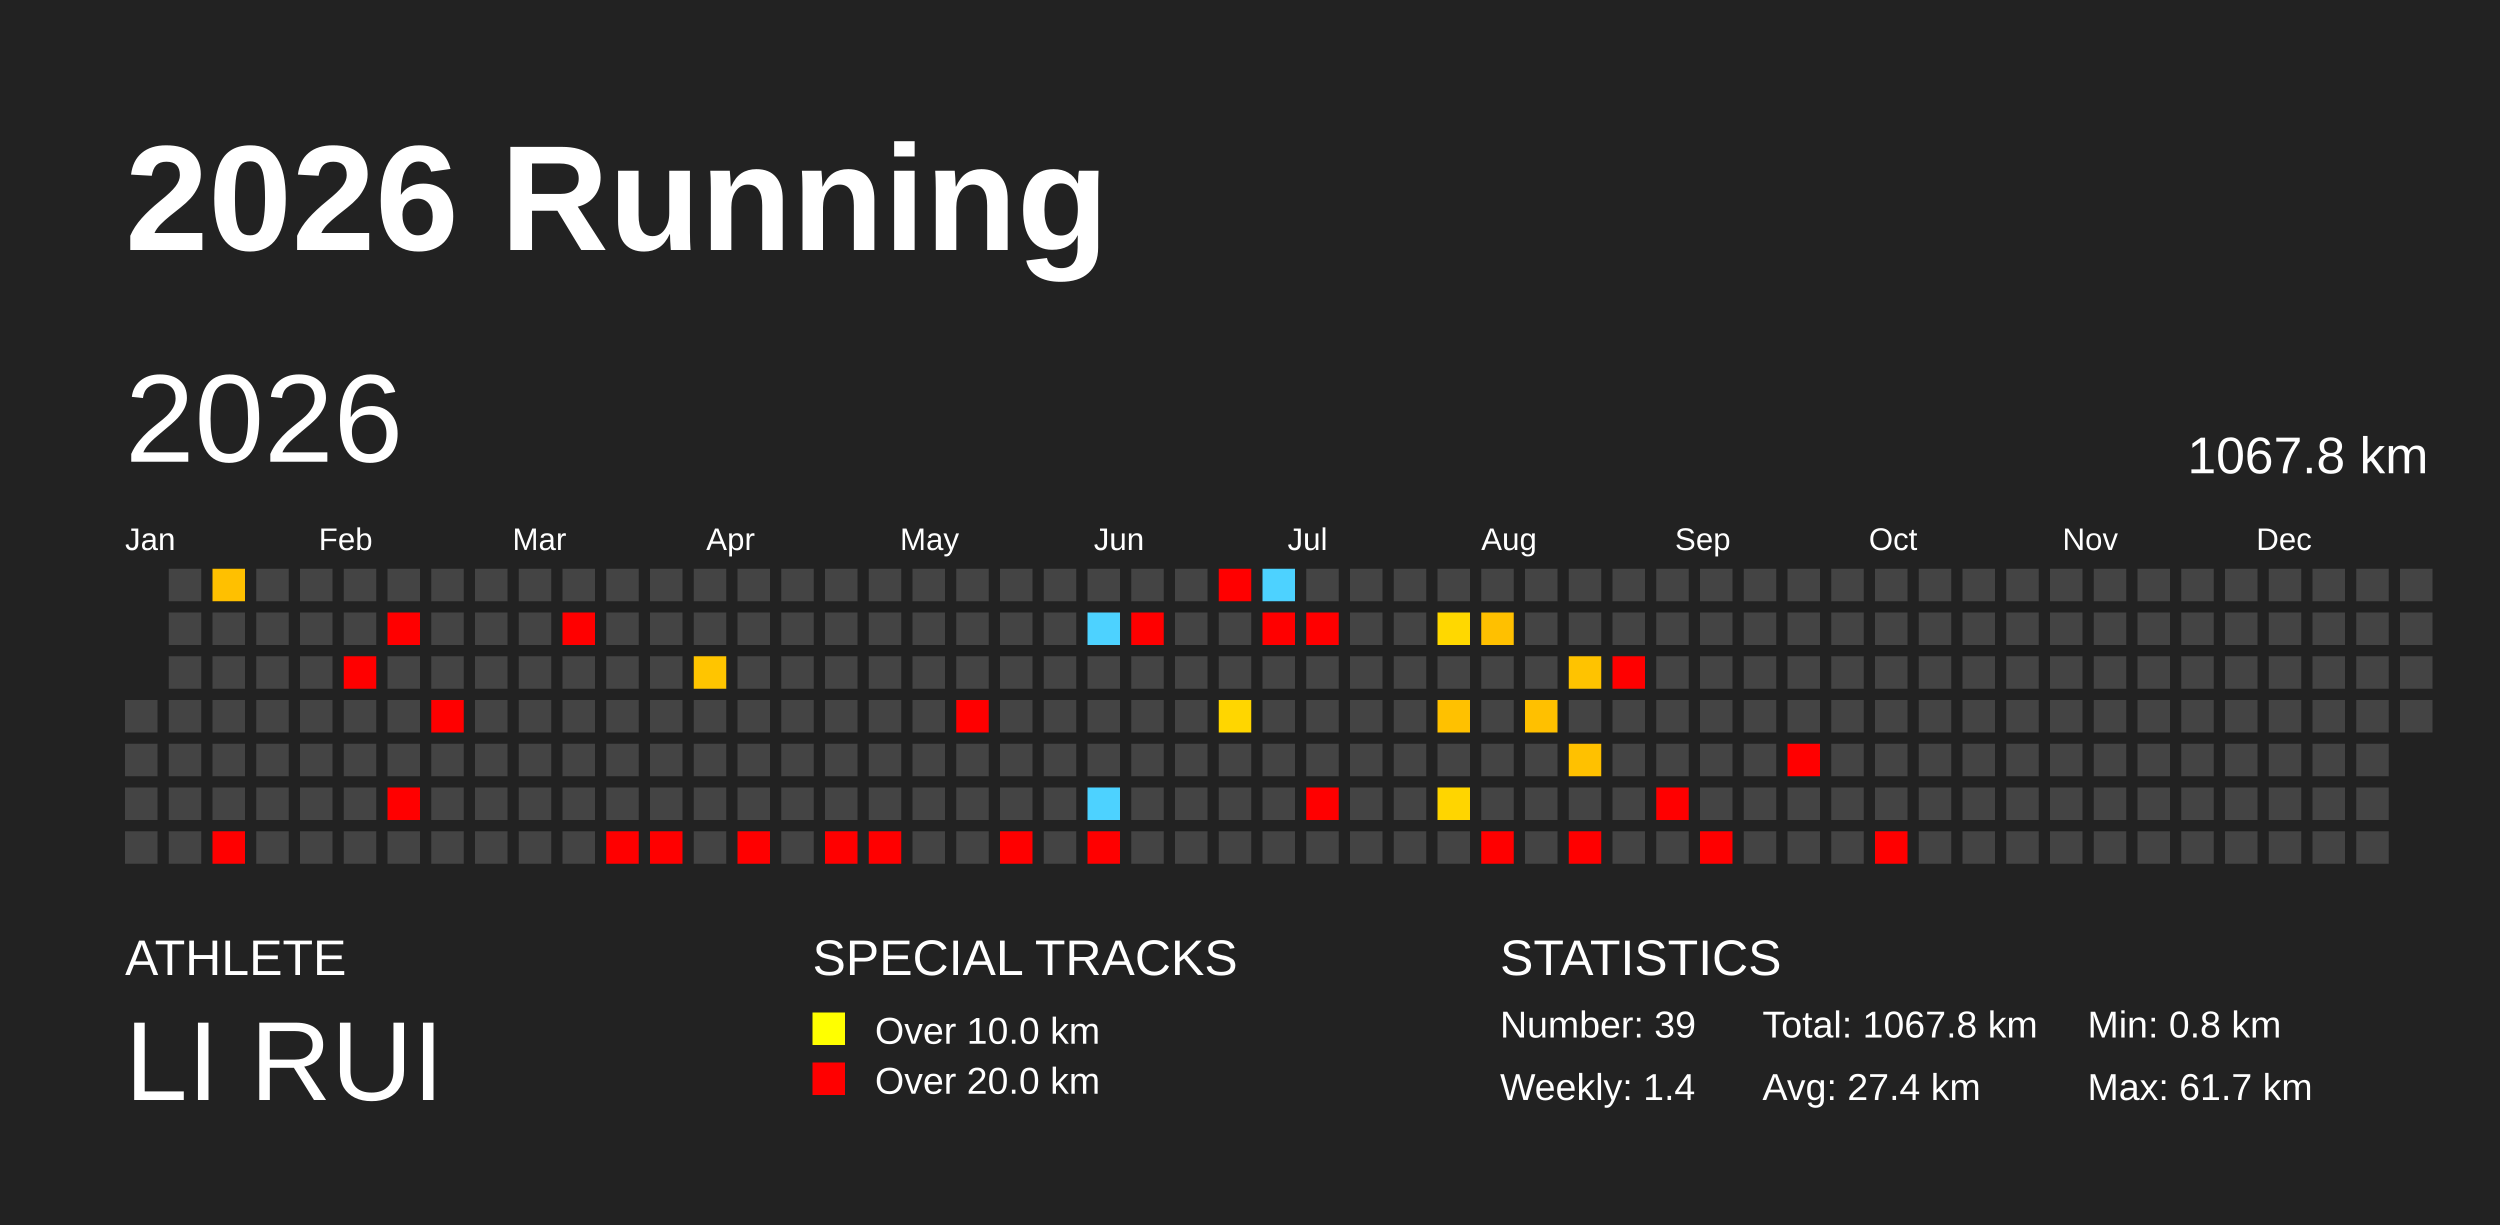
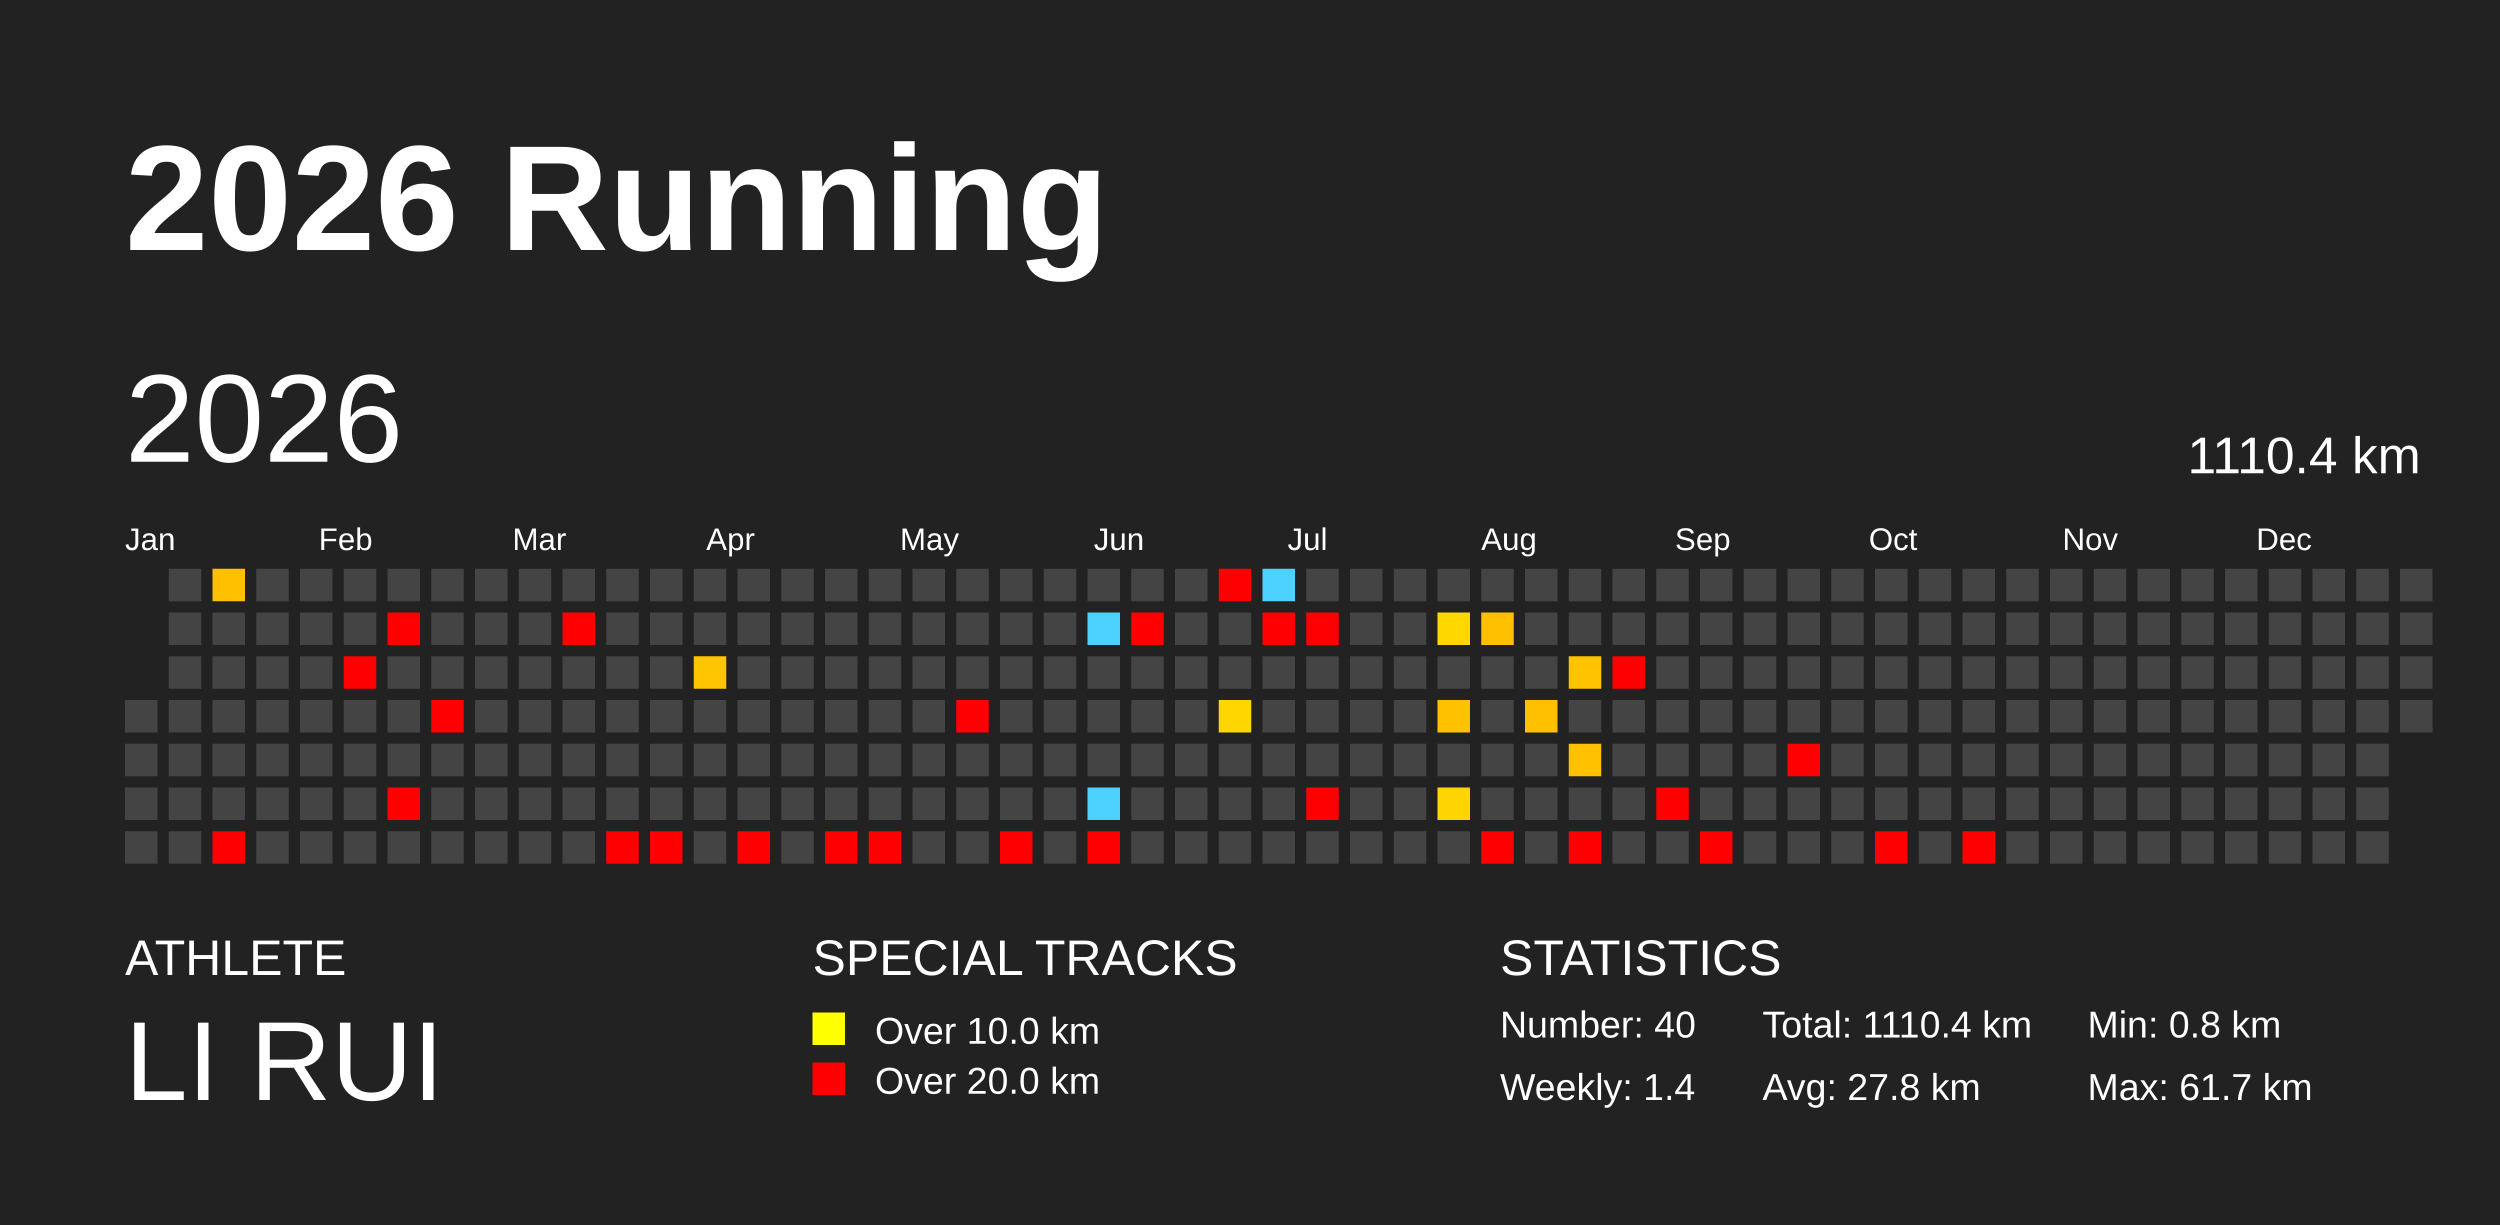
<svg xmlns="http://www.w3.org/2000/svg" baseProfile="full" height="98mm" version="1.1" viewBox="0,0,200,98" width="200mm">
  <defs />
  <rect fill="#222222" height="98" width="200" x="0" y="0" />
  <text fill="#FFFFFF" style="font-size:12px; font-family:Arial; font-weight:bold;" x="10" y="20">2026 Running</text>
  <text fill="#FFFFFF" style="font-size:4px; font-family:Arial" x="10" y="78">ATHLETE</text>
  <text fill="#FFFFFF" style="font-size:9px; font-family:Arial" x="10" y="88">LI RUI</text>
  <text fill="#FFFFFF" style="font-size:4px; font-family:Arial" x="65" y="78">SPECIAL TRACKS</text>
  <rect fill="yellow" height="2.6" width="2.6" x="65" y="81" />
  <text fill="#FFFFFF" style="font-size:3px; font-family:Arial" x="70" y="83.5">Over 10.0 km</text>
  <rect fill="red" height="2.6" width="2.6" x="65" y="85" />
  <text fill="#FFFFFF" style="font-size:3px; font-family:Arial" x="70" y="87.5">Over 20.0 km</text>
  <text fill="#FFFFFF" style="font-size:4px; font-family:Arial" x="120" y="78">STATISTICS</text>
-   <text fill="#FFFFFF" style="font-size:3px; font-family:Arial" x="120" y="83">Number: 39</text>
+   <text fill="#FFFFFF" style="font-size:3px; font-family:Arial" x="120" y="83">Number: 40</text>
  <text fill="#FFFFFF" style="font-size:3px; font-family:Arial" x="120" y="88">Weekly: 1.4</text>
-   <text fill="#FFFFFF" style="font-size:3px; font-family:Arial" x="141" y="83">Total: 1067.8 km</text>
-   <text fill="#FFFFFF" style="font-size:3px; font-family:Arial" x="141" y="88">Avg: 27.4 km</text>
+   <text fill="#FFFFFF" style="font-size:3px; font-family:Arial" x="141" y="83">Total: 1110.4 km</text>
+   <text fill="#FFFFFF" style="font-size:3px; font-family:Arial" x="141" y="88">Avg: 27.8 km</text>
  <text fill="#FFFFFF" style="font-size:3px; font-family:Arial" x="167" y="83">Min: 0.8 km</text>
  <text fill="#FFFFFF" style="font-size:3px; font-family:Arial" x="167" y="88">Max: 61.7 km</text>
  <text dominant-baseline="hanging" fill="#FFFFFF" style="font-size:10.0px; font-family:Arial;" x="10" y="30">2026</text>
-   <text dominant-baseline="hanging" fill="#FFFFFF" style="font-size:4.125px; font-family:Arial;" x="175" y="35">1067.8 km</text>
+   <text dominant-baseline="hanging" fill="#FFFFFF" style="font-size:4.125px; font-family:Arial;" x="175" y="35">1110.4 km</text>
  <text fill="#FFFFFF" style="font-size:2.5px; font-family:Arial" x="10.0" y="44">Jan</text>
  <text fill="#FFFFFF" style="font-size:2.5px; font-family:Arial" x="25.5" y="44">Feb</text>
  <text fill="#FFFFFF" style="font-size:2.5px; font-family:Arial" x="41.0" y="44">Mar</text>
  <text fill="#FFFFFF" style="font-size:2.5px; font-family:Arial" x="56.5" y="44">Apr</text>
  <text fill="#FFFFFF" style="font-size:2.5px; font-family:Arial" x="72.0" y="44">May</text>
  <text fill="#FFFFFF" style="font-size:2.5px; font-family:Arial" x="87.5" y="44">Jun</text>
  <text fill="#FFFFFF" style="font-size:2.5px; font-family:Arial" x="103.0" y="44">Jul</text>
  <text fill="#FFFFFF" style="font-size:2.5px; font-family:Arial" x="118.5" y="44">Aug</text>
  <text fill="#FFFFFF" style="font-size:2.5px; font-family:Arial" x="134.0" y="44">Sep</text>
  <text fill="#FFFFFF" style="font-size:2.5px; font-family:Arial" x="149.5" y="44">Oct</text>
  <text fill="#FFFFFF" style="font-size:2.5px; font-family:Arial" x="165.0" y="44">Nov</text>
  <text fill="#FFFFFF" style="font-size:2.5px; font-family:Arial" x="180.5" y="44">Dec</text>
  <rect fill="#444444" height="2.6" width="2.6" x="10.0" y="56.0" />
  <rect fill="#444444" height="2.6" width="2.6" x="10.0" y="59.5" />
  <rect fill="#444444" height="2.6" width="2.6" x="10.0" y="63.0" />
  <rect fill="#444444" height="2.6" width="2.6" x="10.0" y="66.5" />
  <rect fill="#444444" height="2.6" width="2.6" x="13.5" y="45.5" />
  <rect fill="#444444" height="2.6" width="2.6" x="13.5" y="49.0" />
  <rect fill="#444444" height="2.6" width="2.6" x="13.5" y="52.5" />
  <rect fill="#444444" height="2.6" width="2.6" x="13.5" y="56.0" />
  <rect fill="#444444" height="2.6" width="2.6" x="13.5" y="59.5" />
  <rect fill="#444444" height="2.6" width="2.6" x="13.5" y="63.0" />
  <rect fill="#444444" height="2.6" width="2.6" x="13.5" y="66.5" />
  <rect fill="#ffc000" height="2.6" width="2.6" x="17.0" y="45.5" />
  <rect fill="#444444" height="2.6" width="2.6" x="17.0" y="49.0" />
  <rect fill="#444444" height="2.6" width="2.6" x="17.0" y="52.5" />
  <rect fill="#444444" height="2.6" width="2.6" x="17.0" y="56.0" />
  <rect fill="#444444" height="2.6" width="2.6" x="17.0" y="59.5" />
  <rect fill="#444444" height="2.6" width="2.6" x="17.0" y="63.0" />
  <rect fill="red" height="2.6" width="2.6" x="17.0" y="66.5" />
  <rect fill="#444444" height="2.6" width="2.6" x="20.5" y="45.5" />
  <rect fill="#444444" height="2.6" width="2.6" x="20.5" y="49.0" />
  <rect fill="#444444" height="2.6" width="2.6" x="20.5" y="52.5" />
  <rect fill="#444444" height="2.6" width="2.6" x="20.5" y="56.0" />
  <rect fill="#444444" height="2.6" width="2.6" x="20.5" y="59.5" />
  <rect fill="#444444" height="2.6" width="2.6" x="20.5" y="63.0" />
  <rect fill="#444444" height="2.6" width="2.6" x="20.5" y="66.5" />
  <rect fill="#444444" height="2.6" width="2.6" x="24.0" y="45.5" />
  <rect fill="#444444" height="2.6" width="2.6" x="24.0" y="49.0" />
  <rect fill="#444444" height="2.6" width="2.6" x="24.0" y="52.5" />
  <rect fill="#444444" height="2.6" width="2.6" x="24.0" y="56.0" />
  <rect fill="#444444" height="2.6" width="2.6" x="24.0" y="59.5" />
  <rect fill="#444444" height="2.6" width="2.6" x="24.0" y="63.0" />
  <rect fill="#444444" height="2.6" width="2.6" x="24.0" y="66.5" />
  <rect fill="#444444" height="2.6" width="2.6" x="27.5" y="45.5" />
  <rect fill="#444444" height="2.6" width="2.6" x="27.5" y="49.0" />
  <rect fill="red" height="2.6" width="2.6" x="27.5" y="52.5" />
  <rect fill="#444444" height="2.6" width="2.6" x="27.5" y="56.0" />
  <rect fill="#444444" height="2.6" width="2.6" x="27.5" y="59.5" />
  <rect fill="#444444" height="2.6" width="2.6" x="27.5" y="63.0" />
  <rect fill="#444444" height="2.6" width="2.6" x="27.5" y="66.5" />
  <rect fill="#444444" height="2.6" width="2.6" x="31.0" y="45.5" />
  <rect fill="red" height="2.6" width="2.6" x="31.0" y="49.0" />
  <rect fill="#444444" height="2.6" width="2.6" x="31.0" y="52.5" />
  <rect fill="#444444" height="2.6" width="2.6" x="31.0" y="56.0" />
  <rect fill="#444444" height="2.6" width="2.6" x="31.0" y="59.5" />
  <rect fill="red" height="2.6" width="2.6" x="31.0" y="63.0" />
  <rect fill="#444444" height="2.6" width="2.6" x="31.0" y="66.5" />
  <rect fill="#444444" height="2.6" width="2.6" x="34.5" y="45.5" />
  <rect fill="#444444" height="2.6" width="2.6" x="34.5" y="49.0" />
  <rect fill="#444444" height="2.6" width="2.6" x="34.5" y="52.5" />
  <rect fill="red" height="2.6" width="2.6" x="34.5" y="56.0" />
  <rect fill="#444444" height="2.6" width="2.6" x="34.5" y="59.5" />
  <rect fill="#444444" height="2.6" width="2.6" x="34.5" y="63.0" />
  <rect fill="#444444" height="2.6" width="2.6" x="34.5" y="66.5" />
  <rect fill="#444444" height="2.6" width="2.6" x="38.0" y="45.5" />
  <rect fill="#444444" height="2.6" width="2.6" x="38.0" y="49.0" />
  <rect fill="#444444" height="2.6" width="2.6" x="38.0" y="52.5" />
  <rect fill="#444444" height="2.6" width="2.6" x="38.0" y="56.0" />
  <rect fill="#444444" height="2.6" width="2.6" x="38.0" y="59.5" />
  <rect fill="#444444" height="2.6" width="2.6" x="38.0" y="63.0" />
  <rect fill="#444444" height="2.6" width="2.6" x="38.0" y="66.5" />
  <rect fill="#444444" height="2.6" width="2.6" x="41.5" y="45.5" />
  <rect fill="#444444" height="2.6" width="2.6" x="41.5" y="49.0" />
  <rect fill="#444444" height="2.6" width="2.6" x="41.5" y="52.5" />
  <rect fill="#444444" height="2.6" width="2.6" x="41.5" y="56.0" />
  <rect fill="#444444" height="2.6" width="2.6" x="41.5" y="59.5" />
  <rect fill="#444444" height="2.6" width="2.6" x="41.5" y="63.0" />
  <rect fill="#444444" height="2.6" width="2.6" x="41.5" y="66.5" />
  <rect fill="#444444" height="2.6" width="2.6" x="45.0" y="45.5" />
  <rect fill="red" height="2.6" width="2.6" x="45.0" y="49.0" />
  <rect fill="#444444" height="2.6" width="2.6" x="45.0" y="52.5" />
  <rect fill="#444444" height="2.6" width="2.6" x="45.0" y="56.0" />
  <rect fill="#444444" height="2.6" width="2.6" x="45.0" y="59.5" />
  <rect fill="#444444" height="2.6" width="2.6" x="45.0" y="63.0" />
  <rect fill="#444444" height="2.6" width="2.6" x="45.0" y="66.5" />
  <rect fill="#444444" height="2.6" width="2.6" x="48.5" y="45.5" />
  <rect fill="#444444" height="2.6" width="2.6" x="48.5" y="49.0" />
  <rect fill="#444444" height="2.6" width="2.6" x="48.5" y="52.5" />
  <rect fill="#444444" height="2.6" width="2.6" x="48.5" y="56.0" />
  <rect fill="#444444" height="2.6" width="2.6" x="48.5" y="59.5" />
  <rect fill="#444444" height="2.6" width="2.6" x="48.5" y="63.0" />
  <rect fill="red" height="2.6" width="2.6" x="48.5" y="66.5" />
  <rect fill="#444444" height="2.6" width="2.6" x="52.0" y="45.5" />
  <rect fill="#444444" height="2.6" width="2.6" x="52.0" y="49.0" />
  <rect fill="#444444" height="2.6" width="2.6" x="52.0" y="52.5" />
  <rect fill="#444444" height="2.6" width="2.6" x="52.0" y="56.0" />
  <rect fill="#444444" height="2.6" width="2.6" x="52.0" y="59.5" />
  <rect fill="#444444" height="2.6" width="2.6" x="52.0" y="63.0" />
  <rect fill="red" height="2.6" width="2.6" x="52.0" y="66.5" />
  <rect fill="#444444" height="2.6" width="2.6" x="55.5" y="45.5" />
  <rect fill="#444444" height="2.6" width="2.6" x="55.5" y="49.0" />
  <rect fill="#ffc500" height="2.6" width="2.6" x="55.5" y="52.5" />
  <rect fill="#444444" height="2.6" width="2.6" x="55.5" y="56.0" />
  <rect fill="#444444" height="2.6" width="2.6" x="55.5" y="59.5" />
  <rect fill="#444444" height="2.6" width="2.6" x="55.5" y="63.0" />
  <rect fill="#444444" height="2.6" width="2.6" x="55.5" y="66.5" />
  <rect fill="#444444" height="2.6" width="2.6" x="59.0" y="45.5" />
  <rect fill="#444444" height="2.6" width="2.6" x="59.0" y="49.0" />
  <rect fill="#444444" height="2.6" width="2.6" x="59.0" y="52.5" />
  <rect fill="#444444" height="2.6" width="2.6" x="59.0" y="56.0" />
  <rect fill="#444444" height="2.6" width="2.6" x="59.0" y="59.5" />
  <rect fill="#444444" height="2.6" width="2.6" x="59.0" y="63.0" />
  <rect fill="red" height="2.6" width="2.6" x="59.0" y="66.5" />
  <rect fill="#444444" height="2.6" width="2.6" x="62.5" y="45.5" />
  <rect fill="#444444" height="2.6" width="2.6" x="62.5" y="49.0" />
  <rect fill="#444444" height="2.6" width="2.6" x="62.5" y="52.5" />
  <rect fill="#444444" height="2.6" width="2.6" x="62.5" y="56.0" />
  <rect fill="#444444" height="2.6" width="2.6" x="62.5" y="59.5" />
  <rect fill="#444444" height="2.6" width="2.6" x="62.5" y="63.0" />
  <rect fill="#444444" height="2.6" width="2.6" x="62.5" y="66.5" />
  <rect fill="#444444" height="2.6" width="2.6" x="66.0" y="45.5" />
  <rect fill="#444444" height="2.6" width="2.6" x="66.0" y="49.0" />
  <rect fill="#444444" height="2.6" width="2.6" x="66.0" y="52.5" />
  <rect fill="#444444" height="2.6" width="2.6" x="66.0" y="56.0" />
  <rect fill="#444444" height="2.6" width="2.6" x="66.0" y="59.5" />
  <rect fill="#444444" height="2.6" width="2.6" x="66.0" y="63.0" />
  <rect fill="red" height="2.6" width="2.6" x="66.0" y="66.5" />
  <rect fill="#444444" height="2.6" width="2.6" x="69.5" y="45.5" />
  <rect fill="#444444" height="2.6" width="2.6" x="69.5" y="49.0" />
  <rect fill="#444444" height="2.6" width="2.6" x="69.5" y="52.5" />
  <rect fill="#444444" height="2.6" width="2.6" x="69.5" y="56.0" />
  <rect fill="#444444" height="2.6" width="2.6" x="69.5" y="59.5" />
  <rect fill="#444444" height="2.6" width="2.6" x="69.5" y="63.0" />
  <rect fill="red" height="2.6" width="2.6" x="69.5" y="66.5" />
  <rect fill="#444444" height="2.6" width="2.6" x="73.0" y="45.5" />
  <rect fill="#444444" height="2.6" width="2.6" x="73.0" y="49.0" />
  <rect fill="#444444" height="2.6" width="2.6" x="73.0" y="52.5" />
  <rect fill="#444444" height="2.6" width="2.6" x="73.0" y="56.0" />
  <rect fill="#444444" height="2.6" width="2.6" x="73.0" y="59.5" />
  <rect fill="#444444" height="2.6" width="2.6" x="73.0" y="63.0" />
  <rect fill="#444444" height="2.6" width="2.6" x="73.0" y="66.5" />
  <rect fill="#444444" height="2.6" width="2.6" x="76.5" y="45.5" />
  <rect fill="#444444" height="2.6" width="2.6" x="76.5" y="49.0" />
  <rect fill="#444444" height="2.6" width="2.6" x="76.5" y="52.5" />
  <rect fill="red" height="2.6" width="2.6" x="76.5" y="56.0" />
  <rect fill="#444444" height="2.6" width="2.6" x="76.5" y="59.5" />
  <rect fill="#444444" height="2.6" width="2.6" x="76.5" y="63.0" />
  <rect fill="#444444" height="2.6" width="2.6" x="76.5" y="66.5" />
  <rect fill="#444444" height="2.6" width="2.6" x="80.0" y="45.5" />
  <rect fill="#444444" height="2.6" width="2.6" x="80.0" y="49.0" />
  <rect fill="#444444" height="2.6" width="2.6" x="80.0" y="52.5" />
  <rect fill="#444444" height="2.6" width="2.6" x="80.0" y="56.0" />
  <rect fill="#444444" height="2.6" width="2.6" x="80.0" y="59.5" />
  <rect fill="#444444" height="2.6" width="2.6" x="80.0" y="63.0" />
  <rect fill="red" height="2.6" width="2.6" x="80.0" y="66.5" />
  <rect fill="#444444" height="2.6" width="2.6" x="83.5" y="45.5" />
  <rect fill="#444444" height="2.6" width="2.6" x="83.5" y="49.0" />
  <rect fill="#444444" height="2.6" width="2.6" x="83.5" y="52.5" />
  <rect fill="#444444" height="2.6" width="2.6" x="83.5" y="56.0" />
  <rect fill="#444444" height="2.6" width="2.6" x="83.5" y="59.5" />
  <rect fill="#444444" height="2.6" width="2.6" x="83.5" y="63.0" />
  <rect fill="#444444" height="2.6" width="2.6" x="83.5" y="66.5" />
  <rect fill="#444444" height="2.6" width="2.6" x="87.0" y="45.5" />
  <rect fill="#4dd2ff" height="2.6" width="2.6" x="87.0" y="49.0" />
  <rect fill="#444444" height="2.6" width="2.6" x="87.0" y="52.5" />
  <rect fill="#444444" height="2.6" width="2.6" x="87.0" y="56.0" />
  <rect fill="#444444" height="2.6" width="2.6" x="87.0" y="59.5" />
  <rect fill="#4dd2ff" height="2.6" width="2.6" x="87.0" y="63.0" />
  <rect fill="red" height="2.6" width="2.6" x="87.0" y="66.5" />
  <rect fill="#444444" height="2.6" width="2.6" x="90.5" y="45.5" />
  <rect fill="red" height="2.6" width="2.6" x="90.5" y="49.0" />
  <rect fill="#444444" height="2.6" width="2.6" x="90.5" y="52.5" />
  <rect fill="#444444" height="2.6" width="2.6" x="90.5" y="56.0" />
  <rect fill="#444444" height="2.6" width="2.6" x="90.5" y="59.5" />
  <rect fill="#444444" height="2.6" width="2.6" x="90.5" y="63.0" />
  <rect fill="#444444" height="2.6" width="2.6" x="90.5" y="66.5" />
  <rect fill="#444444" height="2.6" width="2.6" x="94.0" y="45.5" />
  <rect fill="#444444" height="2.6" width="2.6" x="94.0" y="49.0" />
  <rect fill="#444444" height="2.6" width="2.6" x="94.0" y="52.5" />
  <rect fill="#444444" height="2.6" width="2.6" x="94.0" y="56.0" />
  <rect fill="#444444" height="2.6" width="2.6" x="94.0" y="59.5" />
  <rect fill="#444444" height="2.6" width="2.6" x="94.0" y="63.0" />
  <rect fill="#444444" height="2.6" width="2.6" x="94.0" y="66.5" />
  <rect fill="red" height="2.6" width="2.6" x="97.5" y="45.5" />
  <rect fill="#444444" height="2.6" width="2.6" x="97.5" y="49.0" />
  <rect fill="#444444" height="2.6" width="2.6" x="97.5" y="52.5" />
  <rect fill="#ffd600" height="2.6" width="2.6" x="97.5" y="56.0" />
  <rect fill="#444444" height="2.6" width="2.6" x="97.5" y="59.5" />
  <rect fill="#444444" height="2.6" width="2.6" x="97.5" y="63.0" />
  <rect fill="#444444" height="2.6" width="2.6" x="97.5" y="66.5" />
  <rect fill="#4dd2ff" height="2.6" width="2.6" x="101.0" y="45.5" />
  <rect fill="red" height="2.6" width="2.6" x="101.0" y="49.0" />
  <rect fill="#444444" height="2.6" width="2.6" x="101.0" y="52.5" />
  <rect fill="#444444" height="2.6" width="2.6" x="101.0" y="56.0" />
  <rect fill="#444444" height="2.6" width="2.6" x="101.0" y="59.5" />
  <rect fill="#444444" height="2.6" width="2.6" x="101.0" y="63.0" />
  <rect fill="#444444" height="2.6" width="2.6" x="101.0" y="66.5" />
  <rect fill="#444444" height="2.6" width="2.6" x="104.5" y="45.5" />
  <rect fill="red" height="2.6" width="2.6" x="104.5" y="49.0" />
  <rect fill="#444444" height="2.6" width="2.6" x="104.5" y="52.5" />
  <rect fill="#444444" height="2.6" width="2.6" x="104.5" y="56.0" />
  <rect fill="#444444" height="2.6" width="2.6" x="104.5" y="59.5" />
  <rect fill="red" height="2.6" width="2.6" x="104.5" y="63.0" />
  <rect fill="#444444" height="2.6" width="2.6" x="104.5" y="66.5" />
  <rect fill="#444444" height="2.6" width="2.6" x="108.0" y="45.5" />
  <rect fill="#444444" height="2.6" width="2.6" x="108.0" y="49.0" />
  <rect fill="#444444" height="2.6" width="2.6" x="108.0" y="52.5" />
  <rect fill="#444444" height="2.6" width="2.6" x="108.0" y="56.0" />
  <rect fill="#444444" height="2.6" width="2.6" x="108.0" y="59.5" />
  <rect fill="#444444" height="2.6" width="2.6" x="108.0" y="63.0" />
  <rect fill="#444444" height="2.6" width="2.6" x="108.0" y="66.5" />
  <rect fill="#444444" height="2.6" width="2.6" x="111.5" y="45.5" />
  <rect fill="#444444" height="2.6" width="2.6" x="111.5" y="49.0" />
  <rect fill="#444444" height="2.6" width="2.6" x="111.5" y="52.5" />
  <rect fill="#444444" height="2.6" width="2.6" x="111.5" y="56.0" />
  <rect fill="#444444" height="2.6" width="2.6" x="111.5" y="59.5" />
  <rect fill="#444444" height="2.6" width="2.6" x="111.5" y="63.0" />
  <rect fill="#444444" height="2.6" width="2.6" x="111.5" y="66.5" />
  <rect fill="#444444" height="2.6" width="2.6" x="115.0" y="45.5" />
  <rect fill="#ffd800" height="2.6" width="2.6" x="115.0" y="49.0" />
  <rect fill="#444444" height="2.6" width="2.6" x="115.0" y="52.5" />
  <rect fill="#ffc100" height="2.6" width="2.6" x="115.0" y="56.0" />
  <rect fill="#444444" height="2.6" width="2.6" x="115.0" y="59.5" />
  <rect fill="#ffd500" height="2.6" width="2.6" x="115.0" y="63.0" />
  <rect fill="#444444" height="2.6" width="2.6" x="115.0" y="66.5" />
  <rect fill="#444444" height="2.6" width="2.6" x="118.5" y="45.5" />
  <rect fill="#ffc000" height="2.6" width="2.6" x="118.5" y="49.0" />
  <rect fill="#444444" height="2.6" width="2.6" x="118.5" y="52.5" />
  <rect fill="#444444" height="2.6" width="2.6" x="118.5" y="56.0" />
  <rect fill="#444444" height="2.6" width="2.6" x="118.5" y="59.5" />
  <rect fill="#444444" height="2.6" width="2.6" x="118.5" y="63.0" />
  <rect fill="red" height="2.6" width="2.6" x="118.5" y="66.5" />
  <rect fill="#444444" height="2.6" width="2.6" x="122.0" y="45.5" />
  <rect fill="#444444" height="2.6" width="2.6" x="122.0" y="49.0" />
  <rect fill="#444444" height="2.6" width="2.6" x="122.0" y="52.5" />
  <rect fill="#ffc000" height="2.6" width="2.6" x="122.0" y="56.0" />
  <rect fill="#444444" height="2.6" width="2.6" x="122.0" y="59.5" />
  <rect fill="#444444" height="2.6" width="2.6" x="122.0" y="63.0" />
  <rect fill="#444444" height="2.6" width="2.6" x="122.0" y="66.5" />
  <rect fill="#444444" height="2.6" width="2.6" x="125.5" y="45.5" />
  <rect fill="#444444" height="2.6" width="2.6" x="125.5" y="49.0" />
  <rect fill="#ffc300" height="2.6" width="2.6" x="125.5" y="52.5" />
  <rect fill="#444444" height="2.6" width="2.6" x="125.5" y="56.0" />
  <rect fill="#ffc100" height="2.6" width="2.6" x="125.5" y="59.5" />
  <rect fill="#444444" height="2.6" width="2.6" x="125.5" y="63.0" />
  <rect fill="red" height="2.6" width="2.6" x="125.5" y="66.5" />
  <rect fill="#444444" height="2.6" width="2.6" x="129.0" y="45.5" />
  <rect fill="#444444" height="2.6" width="2.6" x="129.0" y="49.0" />
  <rect fill="red" height="2.6" width="2.6" x="129.0" y="52.5" />
  <rect fill="#444444" height="2.6" width="2.6" x="129.0" y="56.0" />
  <rect fill="#444444" height="2.6" width="2.6" x="129.0" y="59.5" />
  <rect fill="#444444" height="2.6" width="2.6" x="129.0" y="63.0" />
  <rect fill="#444444" height="2.6" width="2.6" x="129.0" y="66.5" />
  <rect fill="#444444" height="2.6" width="2.6" x="132.5" y="45.5" />
  <rect fill="#444444" height="2.6" width="2.6" x="132.5" y="49.0" />
  <rect fill="#444444" height="2.6" width="2.6" x="132.5" y="52.5" />
  <rect fill="#444444" height="2.6" width="2.6" x="132.5" y="56.0" />
  <rect fill="#444444" height="2.6" width="2.6" x="132.5" y="59.5" />
  <rect fill="red" height="2.6" width="2.6" x="132.5" y="63.0" />
  <rect fill="#444444" height="2.6" width="2.6" x="132.5" y="66.5" />
  <rect fill="#444444" height="2.6" width="2.6" x="136.0" y="45.5" />
  <rect fill="#444444" height="2.6" width="2.6" x="136.0" y="49.0" />
  <rect fill="#444444" height="2.6" width="2.6" x="136.0" y="52.5" />
  <rect fill="#444444" height="2.6" width="2.6" x="136.0" y="56.0" />
  <rect fill="#444444" height="2.6" width="2.6" x="136.0" y="59.5" />
  <rect fill="#444444" height="2.6" width="2.6" x="136.0" y="63.0" />
  <rect fill="red" height="2.6" width="2.6" x="136.0" y="66.5" />
  <rect fill="#444444" height="2.6" width="2.6" x="139.5" y="45.5" />
  <rect fill="#444444" height="2.6" width="2.6" x="139.5" y="49.0" />
  <rect fill="#444444" height="2.6" width="2.6" x="139.5" y="52.5" />
  <rect fill="#444444" height="2.6" width="2.6" x="139.5" y="56.0" />
  <rect fill="#444444" height="2.6" width="2.6" x="139.5" y="59.5" />
  <rect fill="#444444" height="2.6" width="2.6" x="139.5" y="63.0" />
  <rect fill="#444444" height="2.6" width="2.6" x="139.5" y="66.5" />
  <rect fill="#444444" height="2.6" width="2.6" x="143.0" y="45.5" />
  <rect fill="#444444" height="2.6" width="2.6" x="143.0" y="49.0" />
  <rect fill="#444444" height="2.6" width="2.6" x="143.0" y="52.5" />
  <rect fill="#444444" height="2.6" width="2.6" x="143.0" y="56.0" />
  <rect fill="red" height="2.6" width="2.6" x="143.0" y="59.5" />
  <rect fill="#444444" height="2.6" width="2.6" x="143.0" y="63.0" />
  <rect fill="#444444" height="2.6" width="2.6" x="143.0" y="66.5" />
  <rect fill="#444444" height="2.6" width="2.6" x="146.5" y="45.5" />
  <rect fill="#444444" height="2.6" width="2.6" x="146.5" y="49.0" />
  <rect fill="#444444" height="2.6" width="2.6" x="146.5" y="52.5" />
  <rect fill="#444444" height="2.6" width="2.6" x="146.5" y="56.0" />
  <rect fill="#444444" height="2.6" width="2.6" x="146.5" y="59.5" />
  <rect fill="#444444" height="2.6" width="2.6" x="146.5" y="63.0" />
  <rect fill="#444444" height="2.6" width="2.6" x="146.5" y="66.5" />
  <rect fill="#444444" height="2.6" width="2.6" x="150.0" y="45.5" />
  <rect fill="#444444" height="2.6" width="2.6" x="150.0" y="49.0" />
  <rect fill="#444444" height="2.6" width="2.6" x="150.0" y="52.5" />
  <rect fill="#444444" height="2.6" width="2.6" x="150.0" y="56.0" />
  <rect fill="#444444" height="2.6" width="2.6" x="150.0" y="59.5" />
  <rect fill="#444444" height="2.6" width="2.6" x="150.0" y="63.0" />
  <rect fill="red" height="2.6" width="2.6" x="150.0" y="66.5" />
  <rect fill="#444444" height="2.6" width="2.6" x="153.5" y="45.5" />
  <rect fill="#444444" height="2.6" width="2.6" x="153.5" y="49.0" />
  <rect fill="#444444" height="2.6" width="2.6" x="153.5" y="52.5" />
  <rect fill="#444444" height="2.6" width="2.6" x="153.5" y="56.0" />
  <rect fill="#444444" height="2.6" width="2.6" x="153.5" y="59.5" />
  <rect fill="#444444" height="2.6" width="2.6" x="153.5" y="63.0" />
  <rect fill="#444444" height="2.6" width="2.6" x="153.5" y="66.5" />
  <rect fill="#444444" height="2.6" width="2.6" x="157.0" y="45.5" />
  <rect fill="#444444" height="2.6" width="2.6" x="157.0" y="49.0" />
  <rect fill="#444444" height="2.6" width="2.6" x="157.0" y="52.5" />
  <rect fill="#444444" height="2.6" width="2.6" x="157.0" y="56.0" />
  <rect fill="#444444" height="2.6" width="2.6" x="157.0" y="59.5" />
  <rect fill="#444444" height="2.6" width="2.6" x="157.0" y="63.0" />
-   <rect fill="#444444" height="2.6" width="2.6" x="157.0" y="66.5" />
+   <rect fill="red" height="2.6" width="2.6" x="157.0" y="66.5" />
  <rect fill="#444444" height="2.6" width="2.6" x="160.5" y="45.5" />
  <rect fill="#444444" height="2.6" width="2.6" x="160.5" y="49.0" />
  <rect fill="#444444" height="2.6" width="2.6" x="160.5" y="52.5" />
  <rect fill="#444444" height="2.6" width="2.6" x="160.5" y="56.0" />
  <rect fill="#444444" height="2.6" width="2.6" x="160.5" y="59.5" />
  <rect fill="#444444" height="2.6" width="2.6" x="160.5" y="63.0" />
  <rect fill="#444444" height="2.6" width="2.6" x="160.5" y="66.5" />
  <rect fill="#444444" height="2.6" width="2.6" x="164.0" y="45.5" />
  <rect fill="#444444" height="2.6" width="2.6" x="164.0" y="49.0" />
  <rect fill="#444444" height="2.6" width="2.6" x="164.0" y="52.5" />
  <rect fill="#444444" height="2.6" width="2.6" x="164.0" y="56.0" />
  <rect fill="#444444" height="2.6" width="2.6" x="164.0" y="59.5" />
  <rect fill="#444444" height="2.6" width="2.6" x="164.0" y="63.0" />
  <rect fill="#444444" height="2.6" width="2.6" x="164.0" y="66.5" />
  <rect fill="#444444" height="2.6" width="2.6" x="167.5" y="45.5" />
  <rect fill="#444444" height="2.6" width="2.6" x="167.5" y="49.0" />
  <rect fill="#444444" height="2.6" width="2.6" x="167.5" y="52.5" />
  <rect fill="#444444" height="2.6" width="2.6" x="167.5" y="56.0" />
  <rect fill="#444444" height="2.6" width="2.6" x="167.5" y="59.5" />
  <rect fill="#444444" height="2.6" width="2.6" x="167.5" y="63.0" />
  <rect fill="#444444" height="2.6" width="2.6" x="167.5" y="66.5" />
  <rect fill="#444444" height="2.6" width="2.6" x="171.0" y="45.5" />
  <rect fill="#444444" height="2.6" width="2.6" x="171.0" y="49.0" />
  <rect fill="#444444" height="2.6" width="2.6" x="171.0" y="52.5" />
  <rect fill="#444444" height="2.6" width="2.6" x="171.0" y="56.0" />
  <rect fill="#444444" height="2.6" width="2.6" x="171.0" y="59.5" />
  <rect fill="#444444" height="2.6" width="2.6" x="171.0" y="63.0" />
  <rect fill="#444444" height="2.6" width="2.6" x="171.0" y="66.5" />
  <rect fill="#444444" height="2.6" width="2.6" x="174.5" y="45.5" />
  <rect fill="#444444" height="2.6" width="2.6" x="174.5" y="49.0" />
  <rect fill="#444444" height="2.6" width="2.6" x="174.5" y="52.5" />
  <rect fill="#444444" height="2.6" width="2.6" x="174.5" y="56.0" />
  <rect fill="#444444" height="2.6" width="2.6" x="174.5" y="59.5" />
  <rect fill="#444444" height="2.6" width="2.6" x="174.5" y="63.0" />
  <rect fill="#444444" height="2.6" width="2.6" x="174.5" y="66.5" />
  <rect fill="#444444" height="2.6" width="2.6" x="178.0" y="45.5" />
  <rect fill="#444444" height="2.6" width="2.6" x="178.0" y="49.0" />
  <rect fill="#444444" height="2.6" width="2.6" x="178.0" y="52.5" />
  <rect fill="#444444" height="2.6" width="2.6" x="178.0" y="56.0" />
  <rect fill="#444444" height="2.6" width="2.6" x="178.0" y="59.5" />
  <rect fill="#444444" height="2.6" width="2.6" x="178.0" y="63.0" />
  <rect fill="#444444" height="2.6" width="2.6" x="178.0" y="66.5" />
  <rect fill="#444444" height="2.6" width="2.6" x="181.5" y="45.5" />
  <rect fill="#444444" height="2.6" width="2.6" x="181.5" y="49.0" />
  <rect fill="#444444" height="2.6" width="2.6" x="181.5" y="52.5" />
  <rect fill="#444444" height="2.6" width="2.6" x="181.5" y="56.0" />
  <rect fill="#444444" height="2.6" width="2.6" x="181.5" y="59.5" />
  <rect fill="#444444" height="2.6" width="2.6" x="181.5" y="63.0" />
  <rect fill="#444444" height="2.6" width="2.6" x="181.5" y="66.5" />
  <rect fill="#444444" height="2.6" width="2.6" x="185.0" y="45.5" />
  <rect fill="#444444" height="2.6" width="2.6" x="185.0" y="49.0" />
  <rect fill="#444444" height="2.6" width="2.6" x="185.0" y="52.5" />
  <rect fill="#444444" height="2.6" width="2.6" x="185.0" y="56.0" />
  <rect fill="#444444" height="2.6" width="2.6" x="185.0" y="59.5" />
  <rect fill="#444444" height="2.6" width="2.6" x="185.0" y="63.0" />
  <rect fill="#444444" height="2.6" width="2.6" x="185.0" y="66.5" />
  <rect fill="#444444" height="2.6" width="2.6" x="188.5" y="45.5" />
  <rect fill="#444444" height="2.6" width="2.6" x="188.5" y="49.0" />
  <rect fill="#444444" height="2.6" width="2.6" x="188.5" y="52.5" />
  <rect fill="#444444" height="2.6" width="2.6" x="188.5" y="56.0" />
  <rect fill="#444444" height="2.6" width="2.6" x="188.5" y="59.5" />
  <rect fill="#444444" height="2.6" width="2.6" x="188.5" y="63.0" />
  <rect fill="#444444" height="2.6" width="2.6" x="188.5" y="66.5" />
  <rect fill="#444444" height="2.6" width="2.6" x="192.0" y="45.5" />
  <rect fill="#444444" height="2.6" width="2.6" x="192.0" y="49.0" />
  <rect fill="#444444" height="2.6" width="2.6" x="192.0" y="52.5" />
  <rect fill="#444444" height="2.6" width="2.6" x="192.0" y="56.0" />
</svg>
